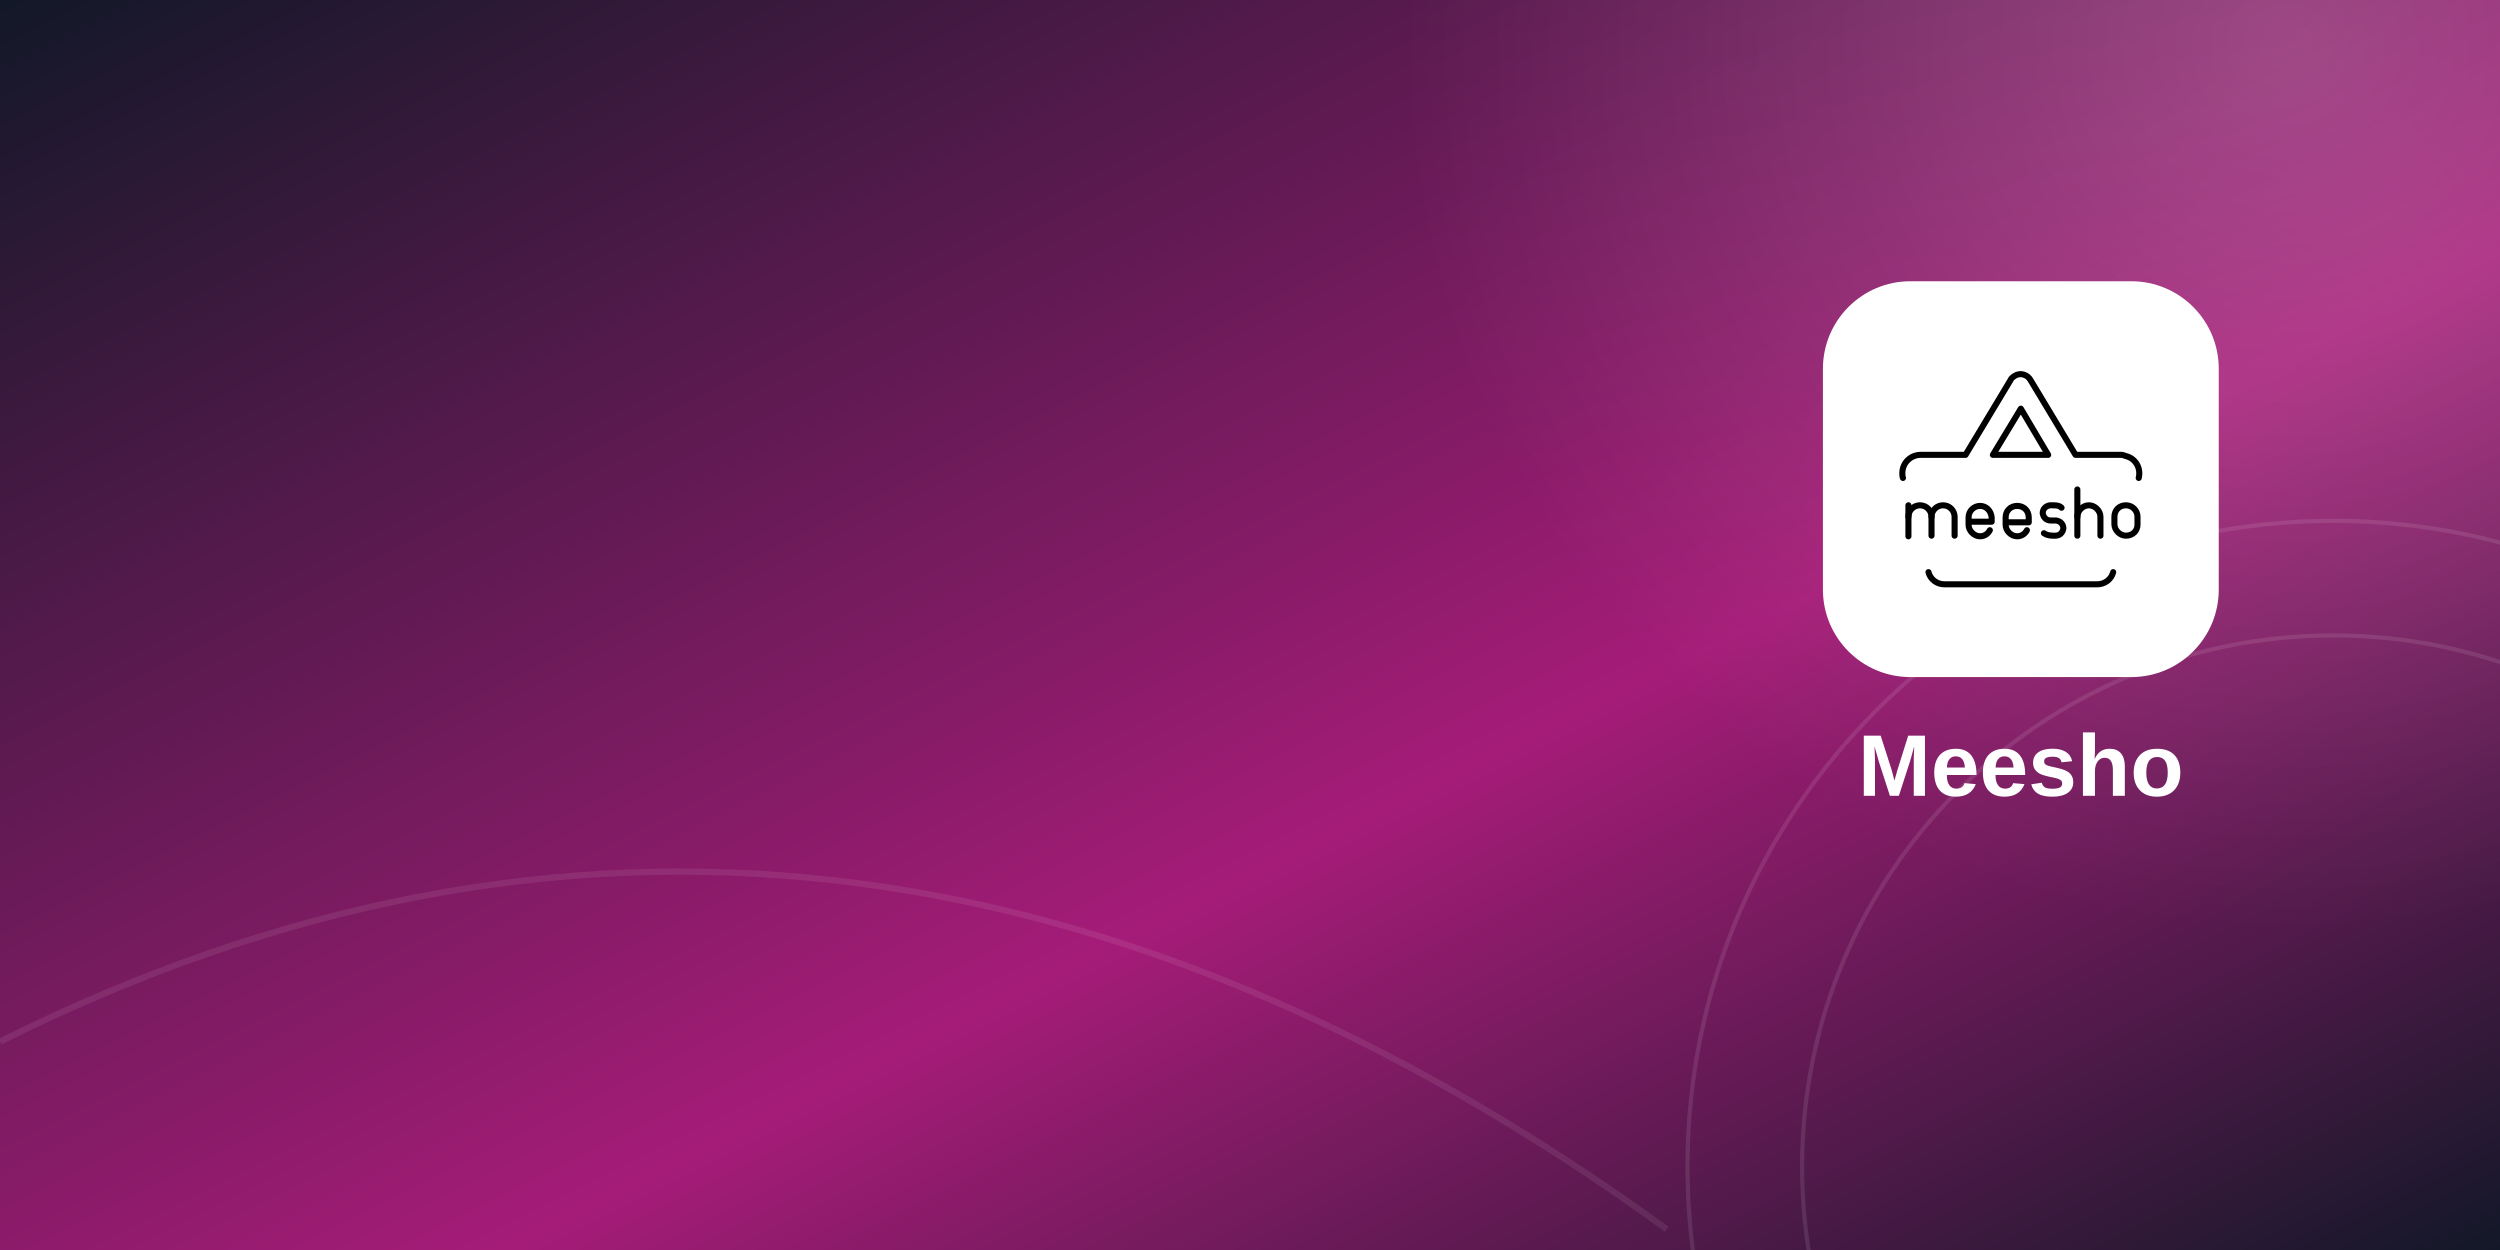
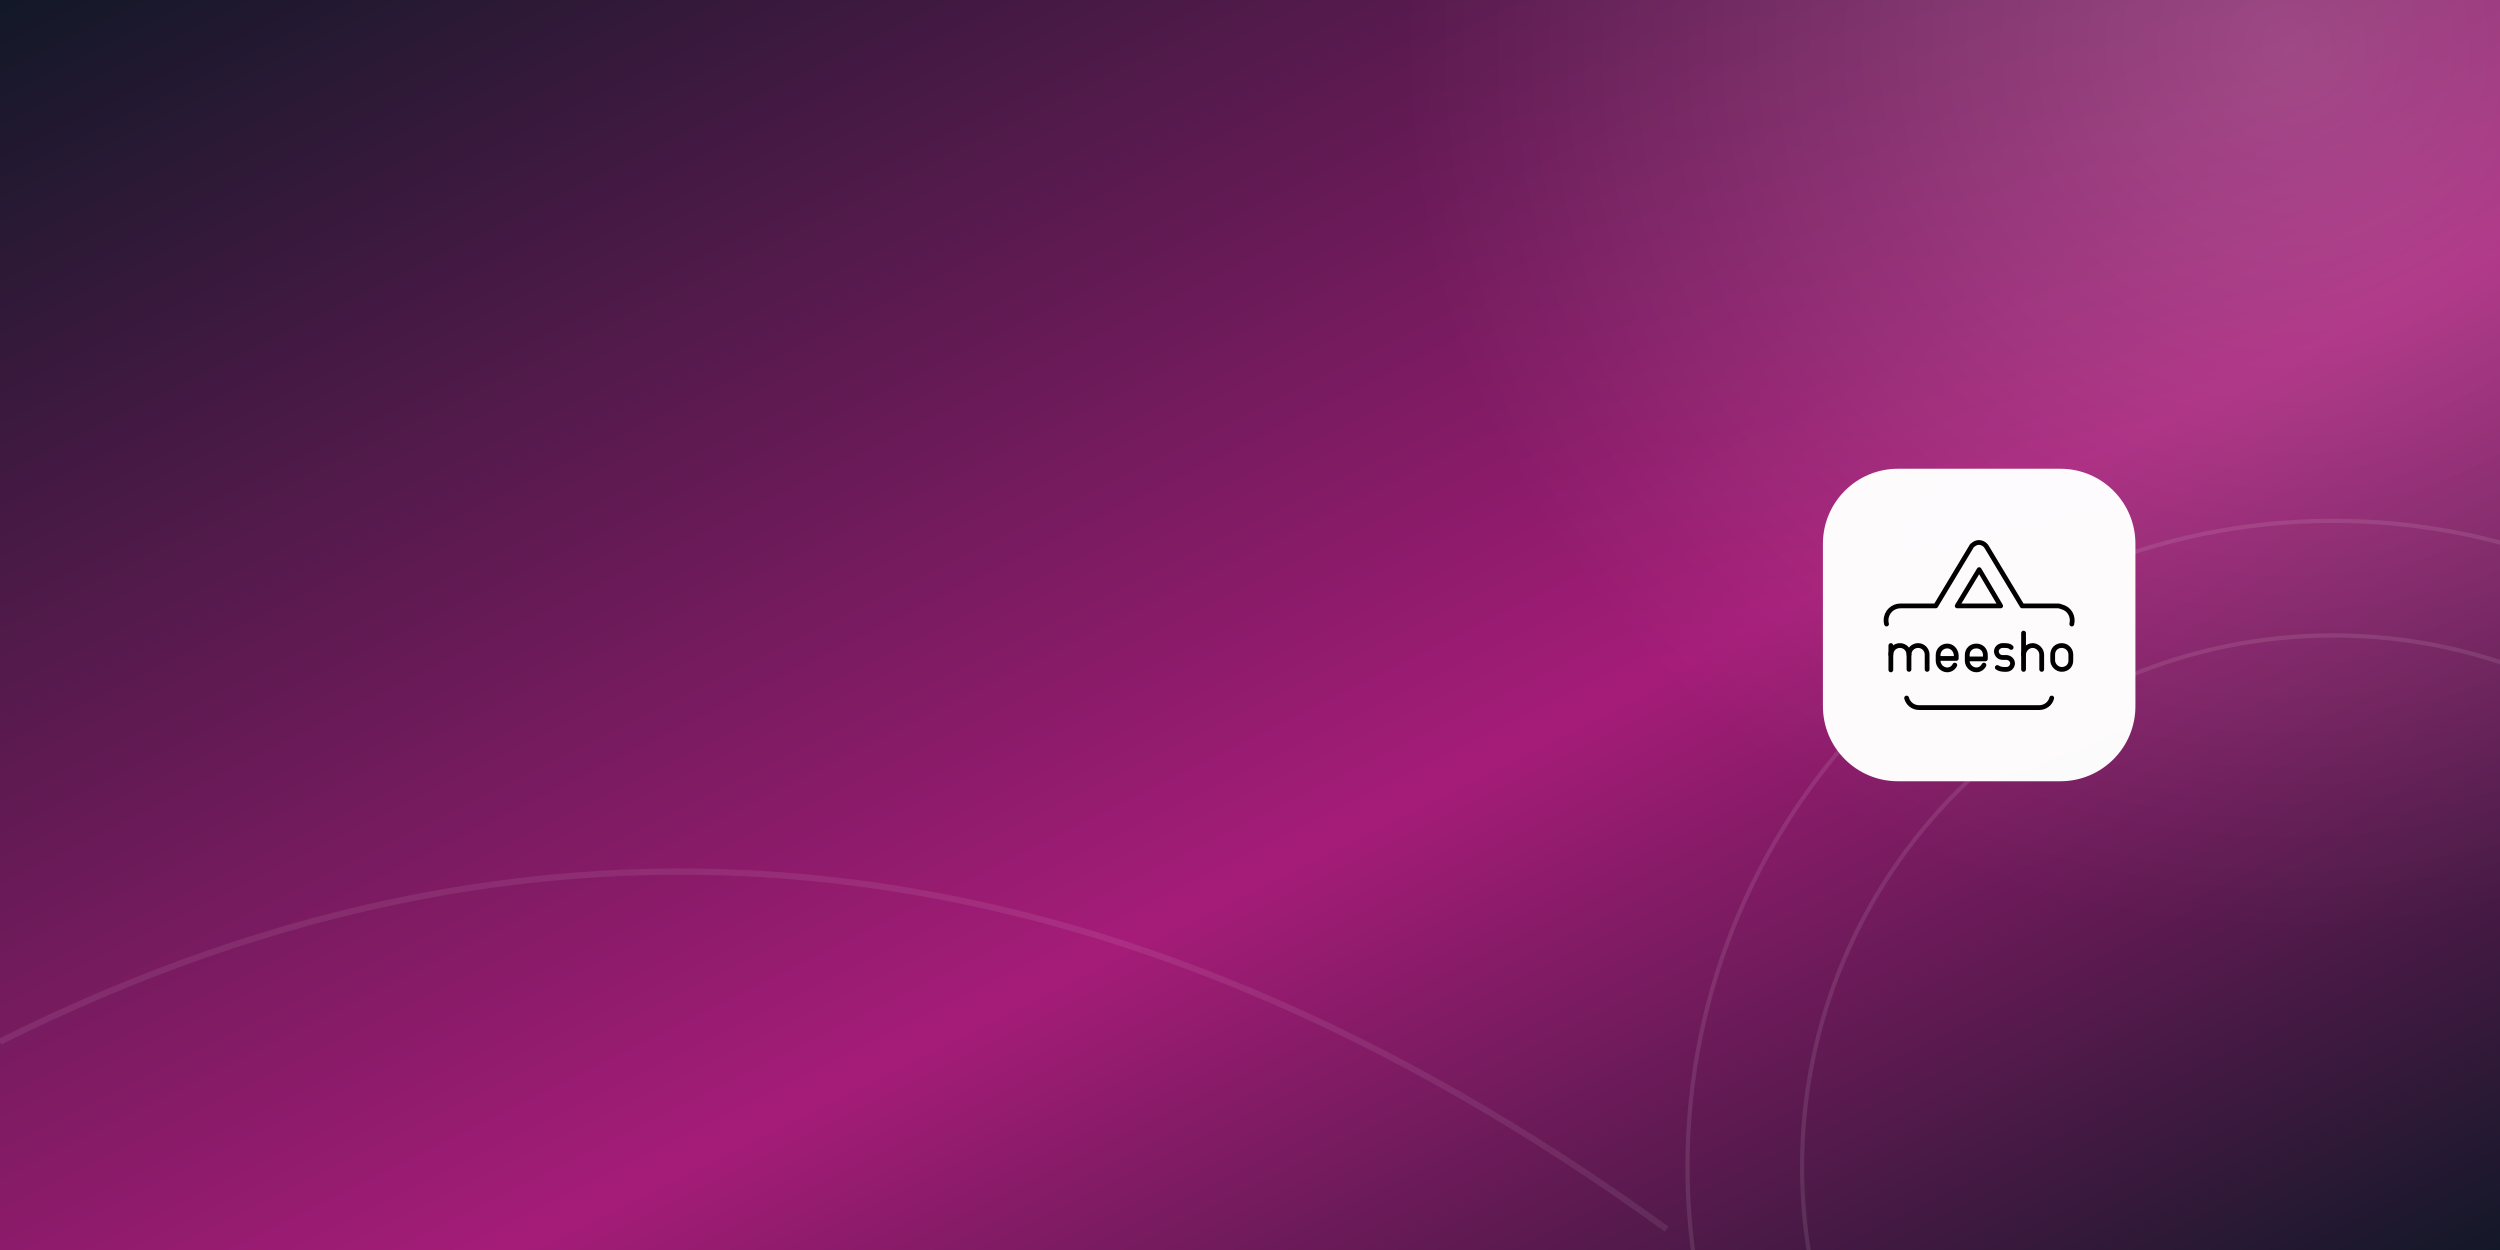
<svg xmlns="http://www.w3.org/2000/svg" width="1200" height="600" viewBox="0 0 1200 600" role="img" aria-labelledby="title">
  <defs>
    <linearGradient id="base" x2="1" y2="1">
      <stop stop-color="#111827" />
      <stop offset=".6" stop-color="#a51c78" />
      <stop offset="1" stop-color="#111827" />
    </linearGradient>
    <radialGradient id="shine">
      <stop stop-color="#ffffff" stop-opacity=".2" />
      <stop offset="1" stop-color="#ffffff" stop-opacity="0" />
    </radialGradient>
  </defs>
  <rect width="1200" height="600" fill="url(#base)" />
  <circle cx="1100" cy="20" r="430" fill="url(#shine)" />
  <circle cx="1120" cy="560" r="310" fill="none" stroke="#fff" stroke-opacity=".1" stroke-width="2" />
  <circle cx="1120" cy="560" r="255" fill="none" stroke="#fff" stroke-opacity=".1" stroke-width="2" />
  <path d="M0 500 Q400 300 800 590" fill="none" stroke="#fff" stroke-opacity=".08" stroke-width="3" />
-   <rect x="875" y="135" width="190" height="190" rx="42" fill="#fff" />
-   <svg x="900" y="160" width="140" height="140" viewBox="0 0 48 48">
+   <rect x="875" y="225" width="150" height="150" rx="36" fill="#ffffff" fill-opacity="0.98" />
+   <svg x="895" y="245" width="110" height="110" viewBox="0 0 48 48">
    <style type="text/css">
	.st0{fill:none;stroke:#000000;stroke-linecap:round;stroke-linejoin:round;}
</style>
    <g>
      <path class="st0" d="M18.9,32.4c-0.3,0.6-0.9,1-1.6,1c-1,0-1.9-0.9-1.9-1.9v-1.2c0-1.1,0.9-1.9,1.9-1.9c1,0,1.8,0.8,1.9,1.9v0.7   h-3.8" />
      <path class="st0" d="M25,32.4c-0.3,0.6-0.9,1-1.6,1c-1,0-1.9-0.9-1.9-1.9v-1.2c0-1.1,0.8-1.9,1.9-1.9s1.9,0.8,1.9,1.9   c0,0,0,0.1,0,0.1v0.7h-3.8" />
      <path class="st0" d="M27.8,32.9c0.4,0.3,1,0.4,1.5,0.4h0.4c0.7,0,1.2-0.5,1.3-1.2c0-0.7-0.5-1.2-1.2-1.3c0,0,0,0,0,0h-0.9   c-0.7,0-1.2-0.5-1.3-1.2c0-0.7,0.5-1.2,1.2-1.3c0,0,0,0,0,0h0.4c0.9,0,1.2,0.1,1.5,0.4" />
      <line class="st0" x1="33.3" y1="25.7" x2="33.3" y2="33.3" />
      <path class="st0" d="M33.3,30.2c0-1,0.9-1.9,1.9-1.9l0,0c1,0,1.9,0.9,1.9,1.9v3.1" />
      <path class="st0" d="M41.3,33.3c-1,0-1.9-0.9-1.9-1.9v-1.2c0-1.1,0.8-1.9,1.9-1.9c1,0,1.9,0.8,1.9,1.9c0,0,0,0.1,0,0.1v1.2   C43.2,32.5,42.4,33.3,41.3,33.3z" />
      <path class="st0" d="M8.8,39.3c0.3,1.2,1.4,2,2.6,2h25.2c1.2,0,2.3-0.8,2.6-2 M43.4,23.8c0.4-1.6-0.5-3.2-2.1-3.6   C41,20.1,40.8,20,40.5,20H33L25.6,7.7c-0.5-0.9-1.7-1.3-2.6-0.7c-0.3,0.2-0.6,0.4-0.7,0.7L14.9,20H7.5c-1.6,0-3,1.3-3,3   c0,0.3,0,0.5,0.1,0.8 M24,12.4l4.5,7.6h-9.1L24,12.4z" />
      <path class="st0" d="M5.5,30.2c0-1.1,0.9-1.9,1.9-1.9l0,0c1.1,0,1.9,0.9,1.9,1.9v3.1" />
      <line class="st0" x1="5.5" y1="28.3" x2="5.5" y2="33.4" />
      <path class="st0" d="M9.3,30.2c0-1.1,0.9-1.9,1.9-1.9l0,0c1.1,0,1.9,0.9,1.9,1.9v3.1" />
    </g>
  </svg>
-   <text x="970" y="382" text-anchor="middle" fill="#fff" font-family="Arial,Helvetica,sans-serif" font-weight="700" font-size="42">Meesho</text>
</svg>
